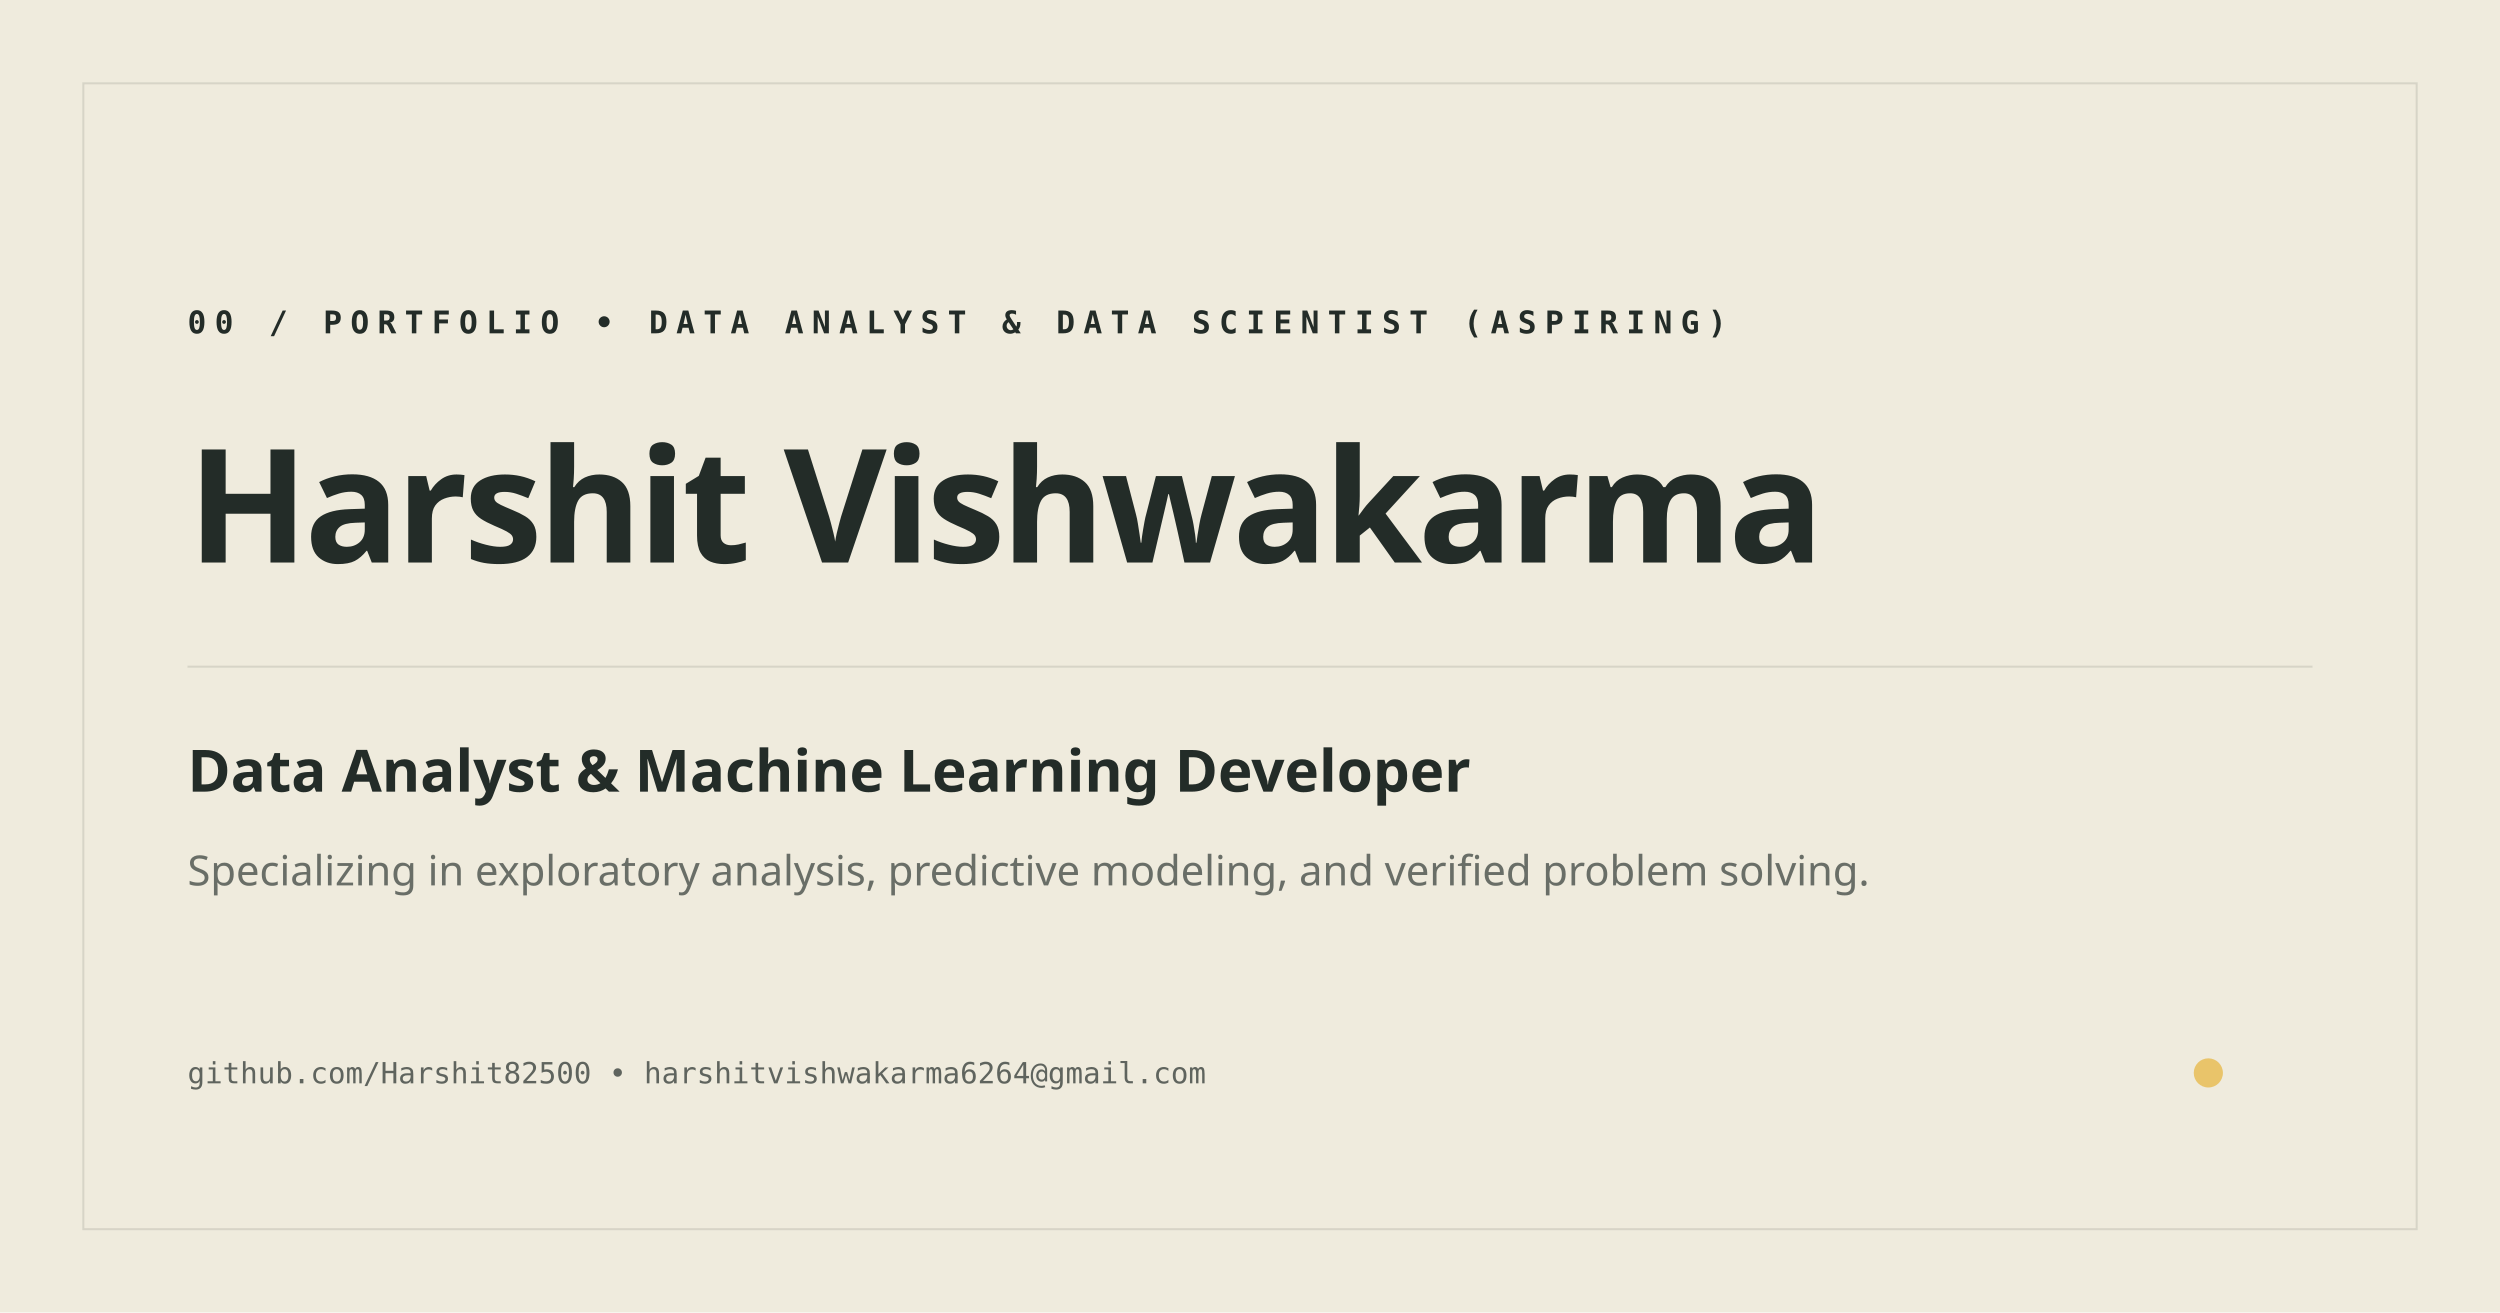
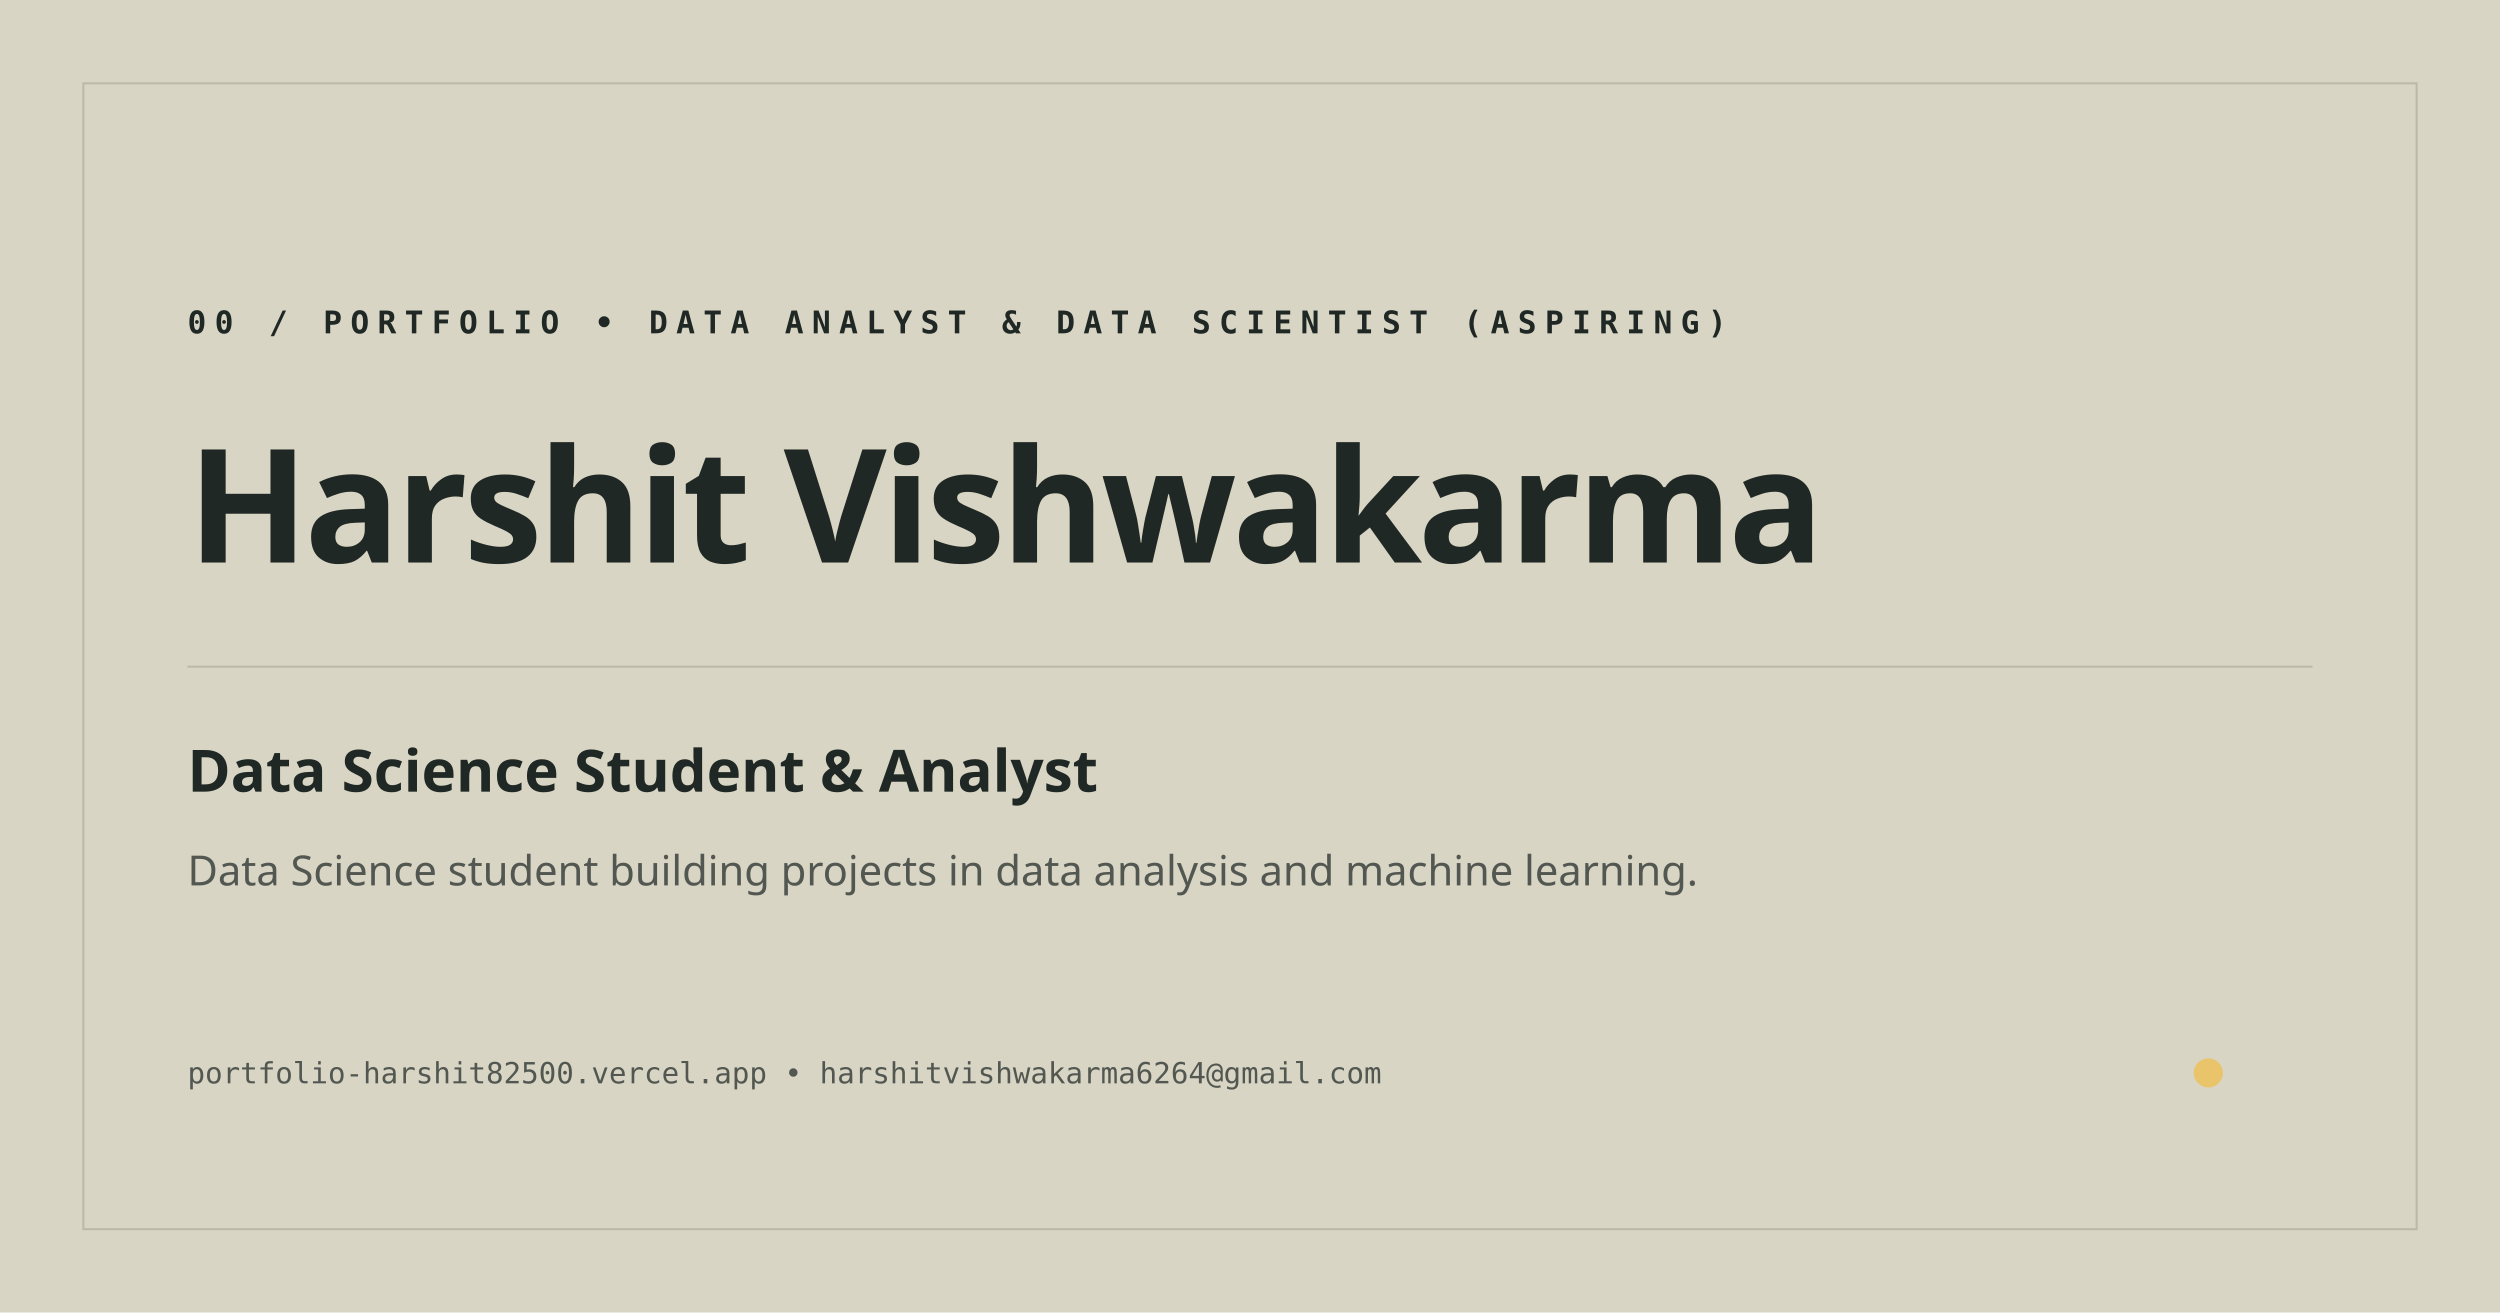
<svg xmlns="http://www.w3.org/2000/svg" width="1200" height="630" viewBox="0 0 1200 630">
-   <rect width="1200" height="630" fill="#EFEBDD" />
-   <rect x="40" y="40" width="1120" height="550" fill="none" stroke="rgba(35,44,40,0.12)" stroke-width="1" />
-   <text x="90" y="160" font-family="'JetBrains Mono', monospace" font-size="15" letter-spacing="4" fill="#232C28" font-weight="600">00 / PORTFOLIO  •  DATA ANALYST &amp; DATA SCIENTIST (ASPIRING)</text>
-   <text x="90" y="270" font-family="'Plus Jakarta Sans', sans-serif" font-size="76" font-weight="800" letter-spacing="-2" fill="#232C28">Harshit Vishwakarma</text>
-   <line x1="90" y1="320" x2="1110" y2="320" stroke="rgba(35,44,40,0.12)" stroke-width="1" />
-   <text x="90" y="380" font-family="'Plus Jakarta Sans', sans-serif" font-size="28" font-weight="600" fill="#232C28">Data Analyst &amp; Machine Learning Developer</text>
-   <text x="90" y="425" font-family="'Plus Jakarta Sans', sans-serif" font-size="20" fill="rgba(35,44,40,0.65)">Specializing in exploratory analysis, predictive modeling, and verified problem solving.</text>
-   <text x="90" y="520" font-family="'JetBrains Mono', monospace" font-size="14" fill="rgba(35,44,40,0.7)">github.com/Harshit82500  •  harshitvishwakarma6264@gmail.com</text>
+   <rect width="1200" height="630" fill="#D8D5C4" />
+   <rect x="40" y="40" width="1120" height="550" fill="none" stroke="rgba(31,40,36,0.16)" stroke-width="1" />
+   <text x="90" y="160" font-family="'JetBrains Mono', monospace" font-size="15" letter-spacing="4" fill="#1F2824" font-weight="600">00 / PORTFOLIO  •  DATA ANALYST &amp; DATA SCIENTIST (ASPIRING)</text>
+   <text x="90" y="270" font-family="'Plus Jakarta Sans', sans-serif" font-size="76" font-weight="800" letter-spacing="-2" fill="#1F2824">Harshit Vishwakarma</text>
+   <line x1="90" y1="320" x2="1110" y2="320" stroke="rgba(31,40,36,0.16)" stroke-width="1" />
+   <text x="90" y="380" font-family="'Plus Jakarta Sans', sans-serif" font-size="28" font-weight="600" fill="#1F2824">Data Science Student &amp; Analyst</text>
+   <text x="90" y="425" font-family="'Plus Jakarta Sans', sans-serif" font-size="20" fill="rgba(31,40,36,0.72)">Data Science student building projects in data analysis and machine learning.</text>
+   <text x="90" y="520" font-family="'JetBrains Mono', monospace" font-size="14" fill="rgba(31,40,36,0.72)">portfolio-harshit82500.vercel.app  •  harshitvishwakarma6264@gmail.com</text>
  <circle cx="1060" cy="515" r="7" fill="#E9C46A" />
</svg>
